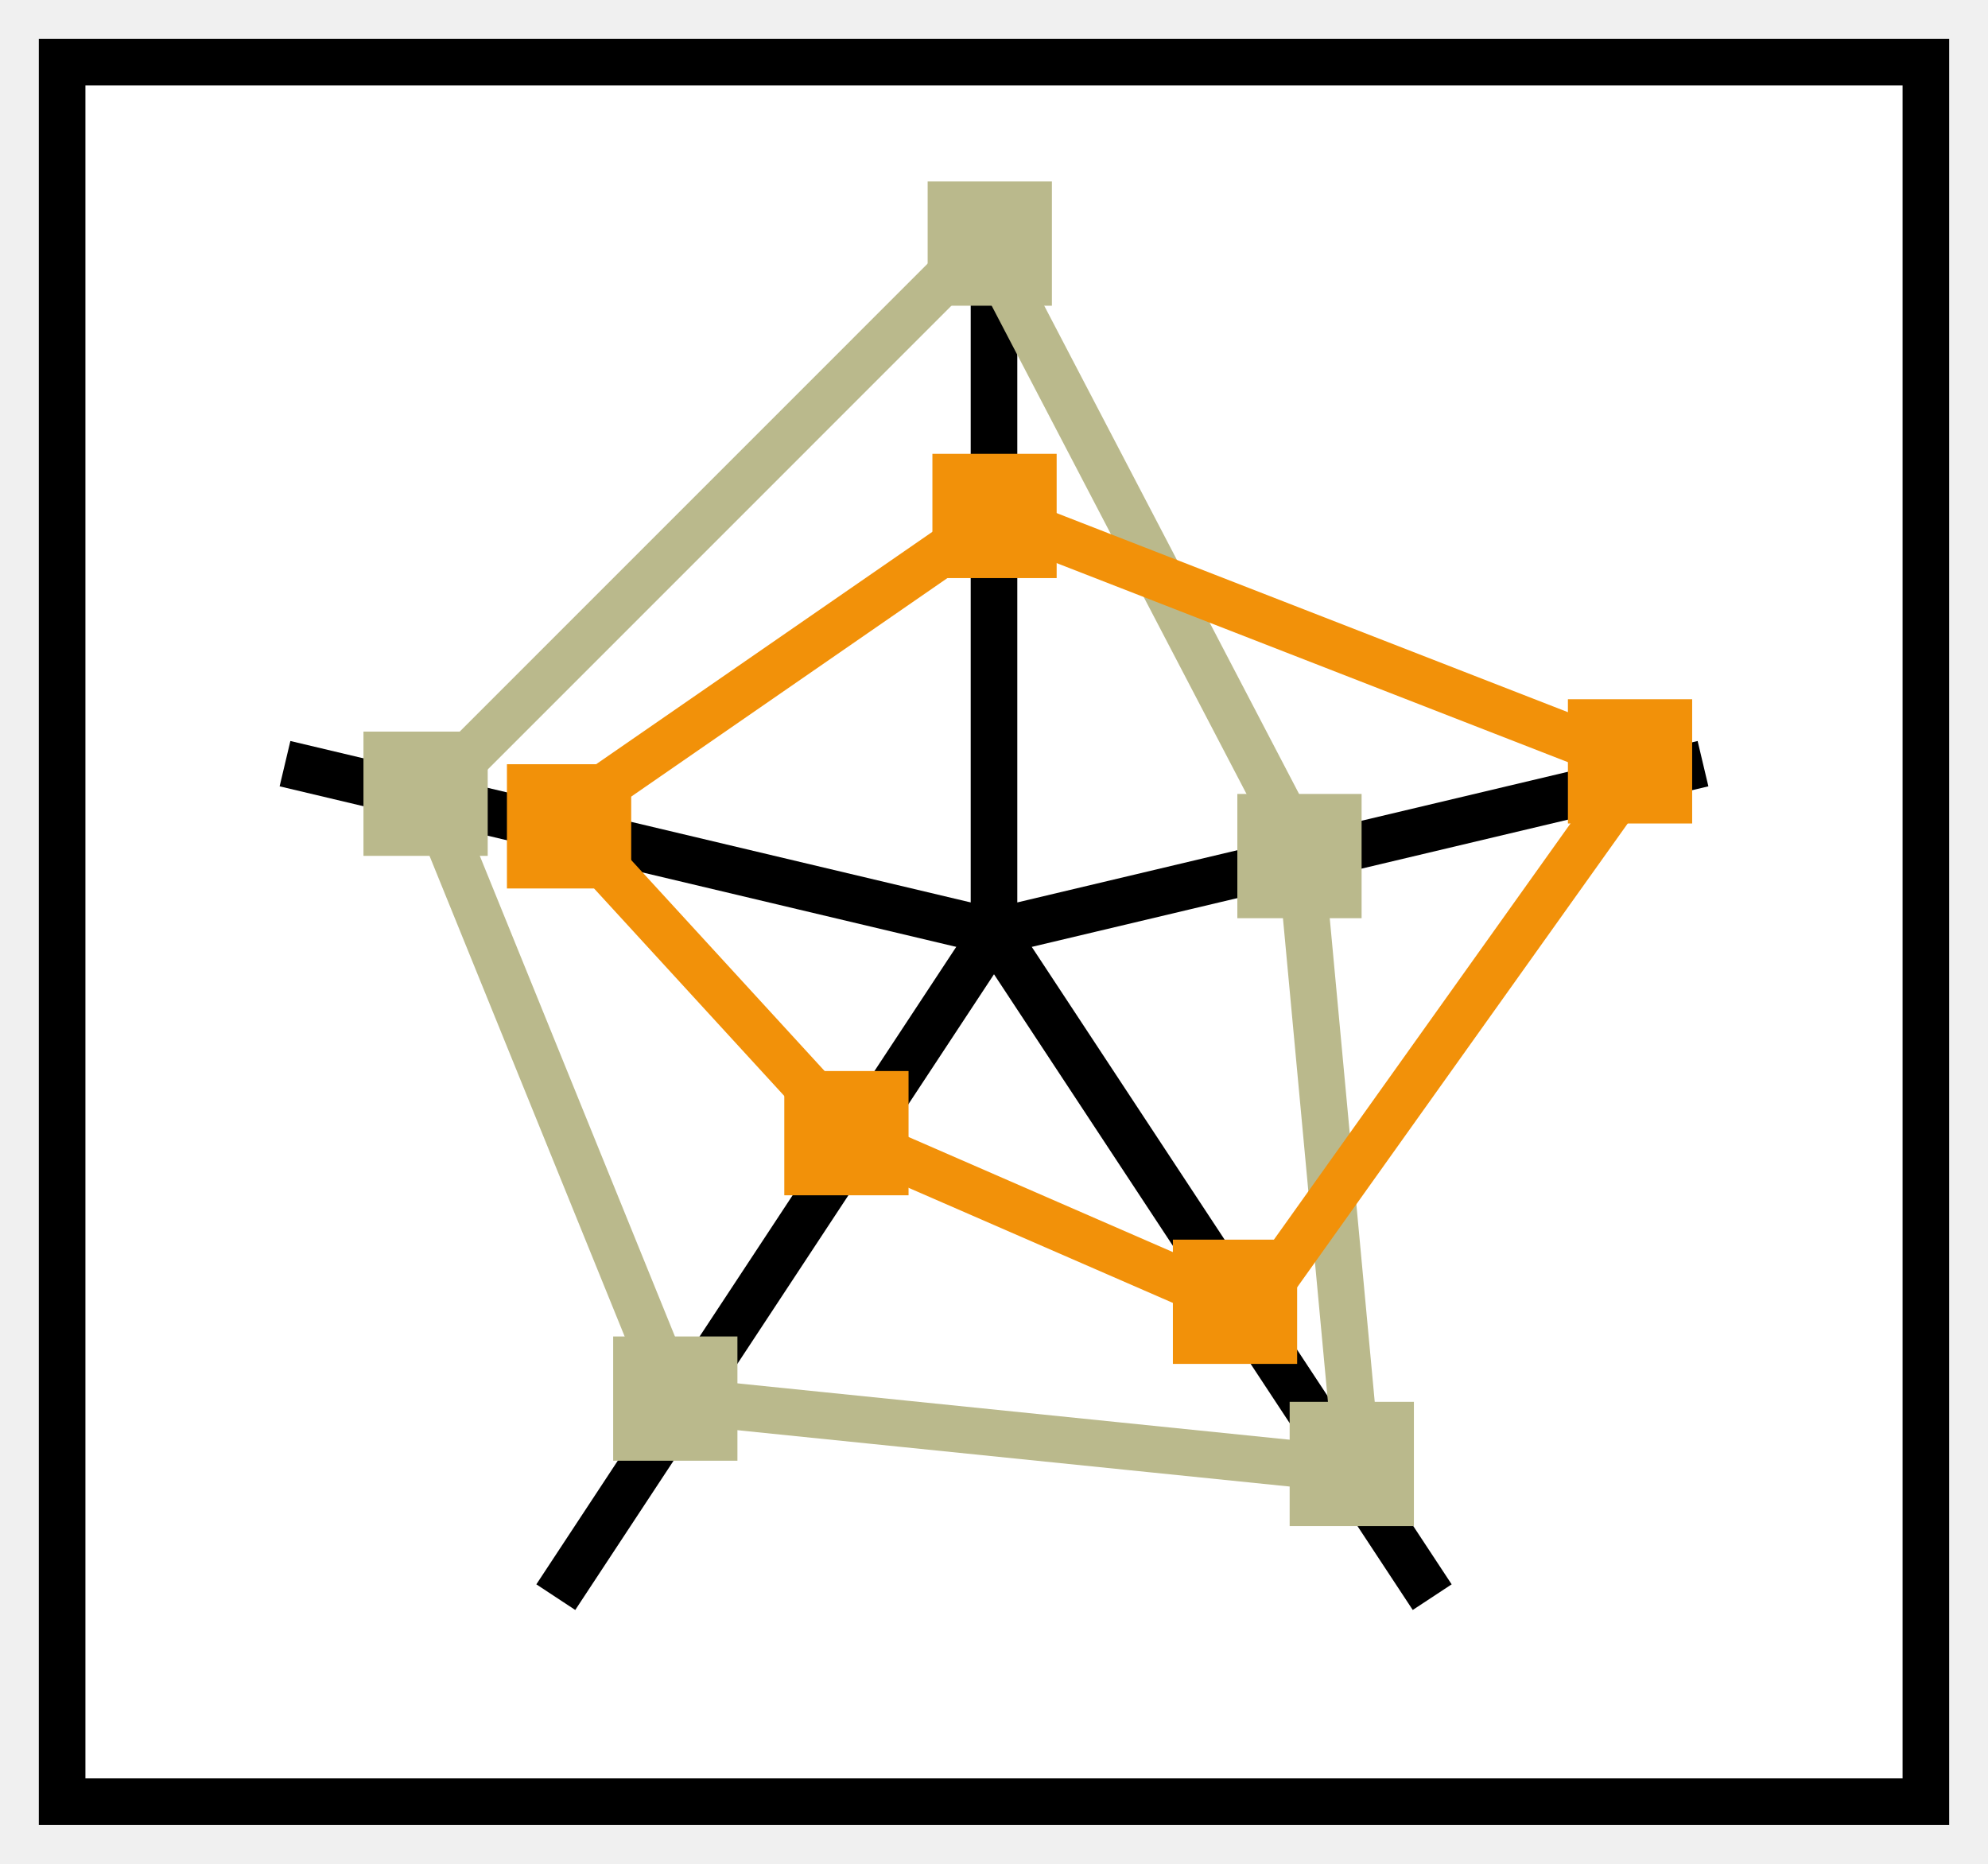
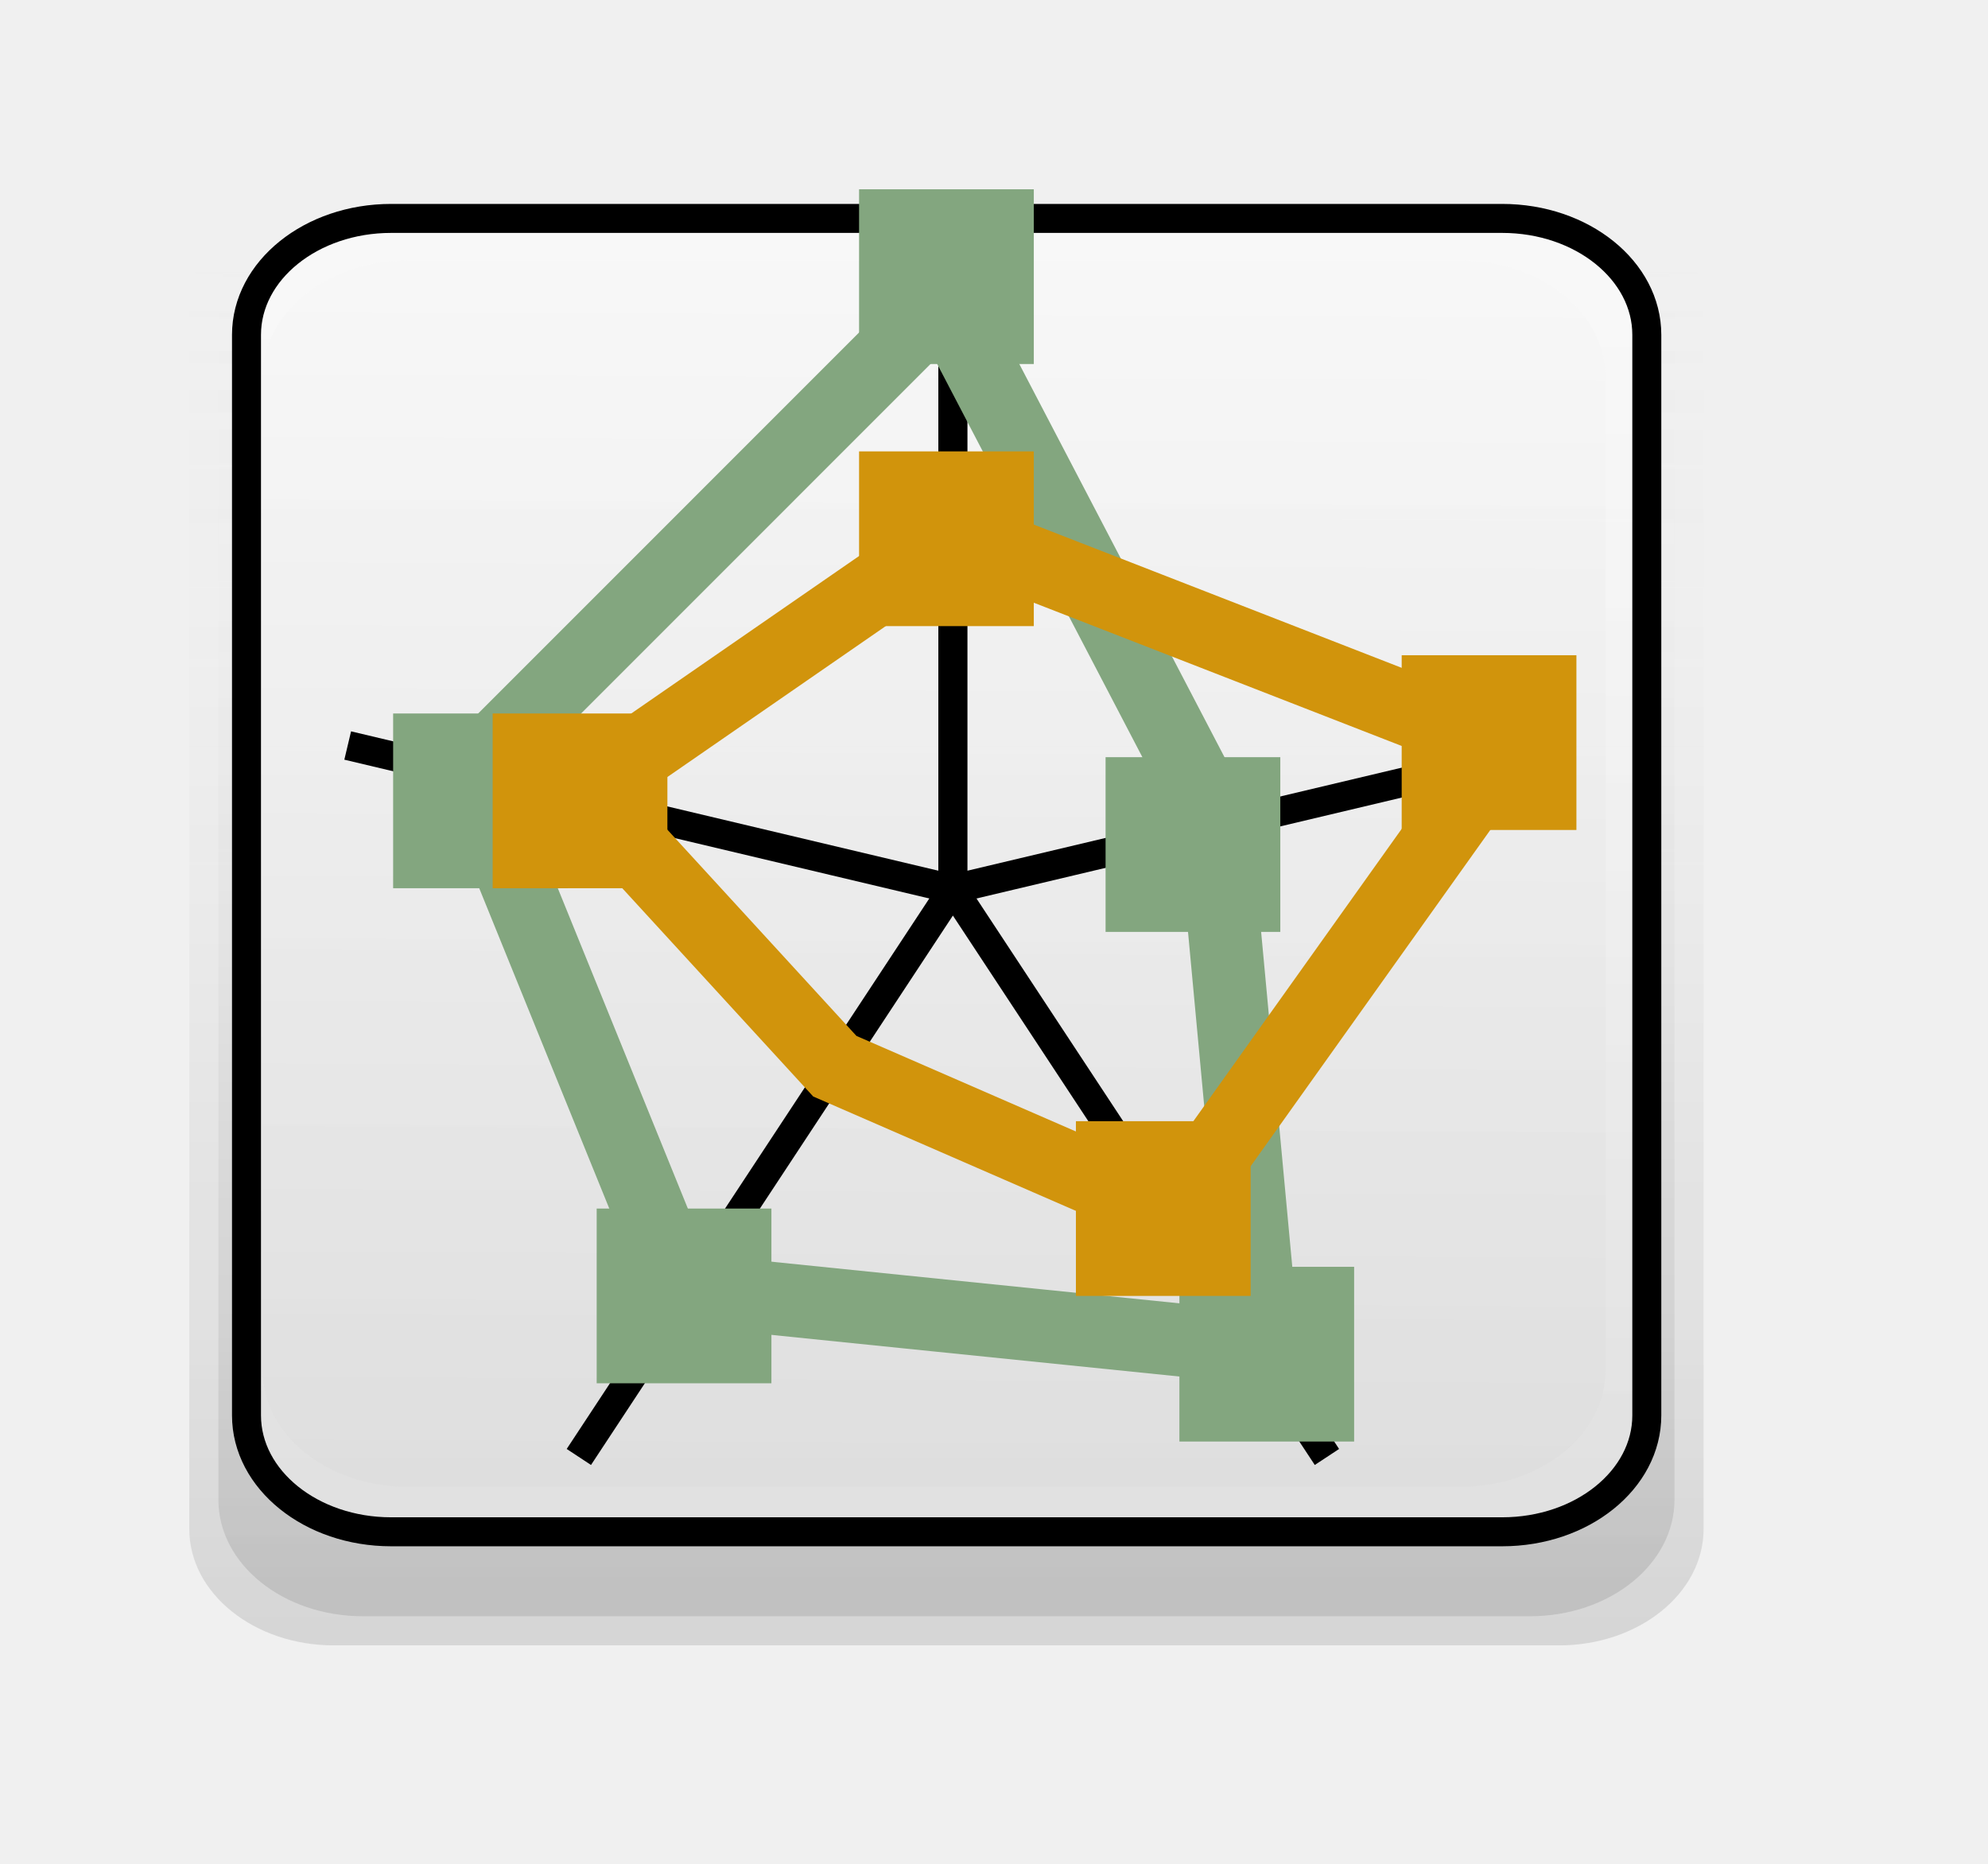
- <svg xmlns="http://www.w3.org/2000/svg" id="svg568" width="64pt" height="60pt" viewBox="0 0 64 60">
-   <defs id="defs570" />
-   <rect style="font-size:12;fill:#ffffff;fill-opacity:1;fill-rule:evenodd;stroke-width:1.5;stroke:#000000;stroke-opacity:1;stroke-dasharray:none;" id="rect587" width="60" height="56" x="2" y="2" />
-   <g id="g576" style="stroke:#000000;stroke-opacity:1;stroke-width:1.5;stroke-dasharray:none;">
-     <path style="fill:none;fill-rule:evenodd;stroke:#000000;stroke-opacity:1;stroke-width:1.5;stroke-linejoin:miter;stroke-linecap:butt;fill-opacity:0.75;stroke-dasharray:none;" d="M 32 8 L 32 30 54.825 24.584" id="path571" />
-     <path style="fill:none;fill-rule:evenodd;stroke:#000000;stroke-opacity:1;stroke-width:1.5;stroke-linejoin:miter;stroke-linecap:butt;fill-opacity:0.75;stroke-dasharray:none;" d="M 46.107 51.416 L 32 30 17.893 51.416" id="path572" />
-     <path style="fill:none;fill-rule:evenodd;stroke:#000000;stroke-opacity:1;stroke-width:1.5;stroke-linejoin:miter;stroke-linecap:butt;fill-opacity:0.75;stroke-dasharray:none;" d="M 9.175 24.584 L 32 30" id="path573" />
+ <svg xmlns="http://www.w3.org/2000/svg" xmlns:xlink="http://www.w3.org/1999/xlink" id="svg1" width="64mm" height="60mm">
+   <defs id="defs3">
+     <linearGradient id="linearGradient6655">
+       <stop style="stop-color:#ffda86;stop-opacity:1;" offset="0" id="stop6656" />
+       <stop style="stop-color:#c68c0b;stop-opacity:1;" offset="0.815" id="stop6657" />
+       <stop style="stop-color:#664805;stop-opacity:1;" offset="1" id="stop6658" />
+     </linearGradient>
+     <linearGradient id="linearGradient6649">
+       <stop style="stop-color:#b5e6b0;stop-opacity:1;" offset="0" id="stop6650" />
+       <stop style="stop-color:#6c8969;stop-opacity:1;" offset="0.815" id="stop6652" />
+       <stop style="stop-color:#3b4b39;stop-opacity:1;" offset="1" id="stop6651" />
+     </linearGradient>
+     <linearGradient id="linearGradient4044">
+       <stop style="stop-color:#ffffff;stop-opacity:0;" offset="0" id="stop4045" />
+       <stop style="stop-color:#363636;stop-opacity:0.188;" offset="1" id="stop4046" />
+     </linearGradient>
+     <linearGradient id="linearGradient3418">
+       <stop style="stop-color:#f7f7f7;stop-opacity:1;" offset="0" id="stop3419" />
+       <stop style="stop-color:#dedede;stop-opacity:1;" offset="1" id="stop3420" />
+     </linearGradient>
+     <linearGradient id="linearGradient2791">
+       <stop style="stop-color:#fbfbfb;stop-opacity:1;" offset="0" id="stop2792" />
+       <stop style="stop-color:#e9e9e9;stop-opacity:1;" offset="1" id="stop2793" />
+     </linearGradient>
+     <linearGradient xlink:href="#linearGradient2791" id="linearGradient2794" x1="0.497" y1="0.058" x2="0.491" y2="0.961" />
+     <linearGradient xlink:href="#linearGradient3418" id="linearGradient3417" x1="0.538" y1="0.013" x2="0.533" y2="0.981" />
+     <linearGradient xlink:href="#linearGradient4044" id="linearGradient4043" x1="0.497" y1="0.013" x2="0.497" y2="0.994" />
+   </defs>
+   <rect style="fill:url(#linearGradient4043);fill-opacity:0.749;fill-rule:evenodd;stroke:none;stroke-width:3pt;stroke-linecap:butt;stroke-linejoin:miter;stroke-opacity:1;" id="rect4047" width="184.252" height="177.157" x="23.031" y="23.04" rx="17.595" ry="14.164" />
+   <rect style="fill:url(#linearGradient4043);fill-opacity:0.749;fill-rule:evenodd;stroke:none;stroke-width:3pt;stroke-linecap:butt;stroke-linejoin:miter;stroke-opacity:1;" id="rect3421" width="177.165" height="173.622" x="26.575" y="23.031" rx="17.595" ry="14.164" />
+   <rect style="fill:url(#linearGradient2794);fill-opacity:0.749;fill-rule:evenodd;stroke:none;stroke-width:3.526;stroke-linecap:butt;stroke-linejoin:miter;stroke-miterlimit:4;stroke-opacity:1;" id="rect2169" width="170.382" height="159.8" x="30.118" y="26.554" rx="17.595" ry="14.164" />
+   <rect style="fill:url(#linearGradient3417);fill-opacity:0.749;fill-rule:evenodd;stroke:none;stroke-width:3pt;stroke-linecap:butt;stroke-linejoin:miter;stroke-opacity:1;" id="rect3416" width="163.397" height="149.2" x="31.955" y="31.699" rx="17.595" ry="14.164" />
+   <rect style="fill:none;fill-opacity:0.749;fill-rule:evenodd;stroke:#000000;stroke-width:3.526;stroke-linecap:butt;stroke-linejoin:miter;stroke-miterlimit:4;stroke-opacity:1;" id="rect5928" width="170.382" height="159.8" x="29.993" y="26.575" rx="17.595" ry="14.164" />
+   <g id="g576" style="stroke:#000000;stroke-width:1.098;stroke-miterlimit:4;stroke-opacity:1;stroke-dasharray:none;" transform="matrix(3.22616,0,0,3.22616,12.70631,11.39544)">
+     <path style="fill:none;fill-opacity:0.75;fill-rule:evenodd;stroke-linecap:butt;stroke-linejoin:miter;stroke-width:1.098;stroke-miterlimit:4;stroke-dasharray:none;" d="M 32,8 L 32,30 L 54.825,24.584" id="path571" />
+     <path style="fill:none;fill-opacity:0.75;fill-rule:evenodd;stroke-linecap:butt;stroke-linejoin:miter;stroke-width:1.098;stroke-miterlimit:4;stroke-dasharray:none;" d="M 46.107,51.416 L 32,30 L 17.893,51.416" id="path572" />
+     <path style="fill:none;fill-opacity:0.75;fill-rule:evenodd;stroke-linecap:butt;stroke-linejoin:miter;stroke-width:1.098;stroke-miterlimit:4;stroke-dasharray:none;" d="M 9.175,24.584 L 32,30" id="path573" />
  </g>
-   <path style="font-size:12;fill:none;fill-opacity:0.75;fill-rule:evenodd;stroke:#bab98c;stroke-width:1.5;" d="M 31.673 7.738 L 41.837 27.21 L 43.708 47.325 L 21.756 45.085 L 13.835 25.577 L 31.673 7.738 z " id="path575" />
-   <rect style="font-size:12;fill:#bab98c;fill-rule:evenodd;stroke-width:3pt;" id="rect582" width="4" height="4" x="41.518" y="45.128" />
-   <rect style="font-size:12;fill:#bab98c;fill-rule:evenodd;stroke-width:3pt;" id="rect583" width="4" height="4" x="11.701" y="23.552" />
-   <rect style="font-size:12;fill:#bab98c;fill-rule:evenodd;stroke-width:3pt;" id="rect584" width="4" height="4" x="19.74" y="43.024" />
-   <rect style="font-size:12;fill:#bab98c;fill-rule:evenodd;stroke-width:3pt;" id="rect585" width="4" height="4" x="29.864" y="5.842" />
-   <rect style="font-size:12;fill:#bab98c;fill-rule:evenodd;stroke-width:3pt;" id="rect586" width="4" height="4" x="39.834" y="25.559" />
-   <g id="g658">
-     <path style="font-size:12;fill:none;fill-opacity:0.75;fill-rule:evenodd;stroke:#f29109;stroke-width:1.5;" d="M 32.041 16.633 L 32.245 16.633 52.812 24.641 52.812 24.641 L 40.281 42.224 L 27.547 36.679 L 18.04 26.309 L 32.041 16.633 z " id="path574" />
-     <rect style="font-size:12;fill:#f29109;fill-rule:evenodd;stroke-width:3pt;" id="rect571" width="4" height="4" x="50.476" y="22.51" />
-     <rect style="font-size:12;fill:#f29109;fill-rule:evenodd;stroke-width:3pt;" id="rect578" width="4" height="4" x="25.249" y="34.479" />
-     <rect style="font-size:12;fill:#f29109;fill-rule:evenodd;stroke-width:3pt;" id="rect579" width="4" height="4" x="37.759" y="39.907" />
-     <rect style="font-size:12;fill:#f29109;fill-rule:evenodd;stroke-width:3pt;" id="rect580" width="4" height="4" x="16.32" y="24.602" />
-     <rect style="font-size:12;fill:#f29109;fill-rule:evenodd;stroke-width:3pt;" id="rect581" width="4" height="4" x="30.017" y="14.61" />
-   </g>
+   <path style="font-size:12;fill:none;fill-opacity:0.75;fill-rule:evenodd;stroke:#83a67f;stroke-width:8.858;stroke-miterlimit:4;stroke-dasharray:none;stroke-opacity:1;" d="M 114.888,36.358 L 147.678,99.18 L 153.716,164.073 L 82.894,156.846 L 57.341,93.912 L 114.888,36.358 z " id="path575" />
+   <path style="font-size:12;fill:none;fill-opacity:0.75;fill-rule:evenodd;stroke:#d1940c;stroke-width:8.858;stroke-miterlimit:4;stroke-dasharray:none;stroke-opacity:1;" d="M 116.075,65.055 L 116.734,65.055 L 183.086,90.891 L 183.086,90.891 L 142.66,147.616 L 101.578,129.727 L 70.907,96.273 L 116.075,65.055 z " id="path574" />
+   <rect style="fill:#d1940c;fill-opacity:1;fill-rule:evenodd;stroke:none;stroke-width:3pt;stroke-linecap:butt;stroke-linejoin:miter;stroke-opacity:1;" id="rect6730" width="21.26" height="21.26" x="104.528" y="54.921" rx="0" />
+   <rect style="fill:#83a67f;fill-opacity:1;fill-rule:evenodd;stroke:none;stroke-width:3pt;stroke-linecap:butt;stroke-linejoin:miter;stroke-opacity:1;" id="rect6060" width="21.26" height="21.26" x="104.528" y="23.031" rx="0" />
+   <rect style="fill:#83a67f;fill-opacity:1;fill-rule:evenodd;stroke:none;stroke-width:3pt;stroke-linecap:butt;stroke-linejoin:miter;stroke-opacity:1;" id="rect6726" width="21.26" height="21.26" x="47.835" y="86.811" rx="0" />
+   <rect style="fill:#d1940c;fill-opacity:1;fill-rule:evenodd;stroke:none;stroke-width:3pt;stroke-linecap:butt;stroke-linejoin:miter;stroke-opacity:1;" id="rect6733" width="21.26" height="21.26" x="59.945" y="86.811" rx="0" />
+   <rect style="fill:#83a67f;fill-opacity:1;fill-rule:evenodd;stroke:none;stroke-width:3pt;stroke-linecap:butt;stroke-linejoin:miter;stroke-opacity:1;" id="rect6727" width="21.26" height="21.26" x="134.521" y="92.126" rx="0" />
+   <rect style="fill:#83a67f;fill-opacity:1;fill-rule:evenodd;stroke:none;stroke-width:3pt;stroke-linecap:butt;stroke-linejoin:miter;stroke-opacity:1;" id="rect6728" width="21.26" height="21.26" x="143.504" y="154.134" rx="0" />
+   <rect style="fill:#83a67f;fill-opacity:1;fill-rule:evenodd;stroke:none;stroke-width:3pt;stroke-linecap:butt;stroke-linejoin:miter;stroke-opacity:1;" id="rect6729" width="21.26" height="21.26" x="72.601" y="147.047" rx="0" />
+   <rect style="fill:#d1940c;fill-opacity:1;fill-rule:evenodd;stroke:none;stroke-width:3pt;stroke-linecap:butt;stroke-linejoin:miter;stroke-opacity:1;" id="rect6731" width="21.26" height="21.26" x="170.55" y="79.724" rx="0" />
+   <rect style="fill:#d1940c;fill-opacity:1;fill-rule:evenodd;stroke:none;stroke-width:3pt;stroke-linecap:butt;stroke-linejoin:miter;stroke-opacity:1;" id="rect6732" width="21.26" height="21.26" x="130.912" y="136.417" rx="0" />
</svg>
